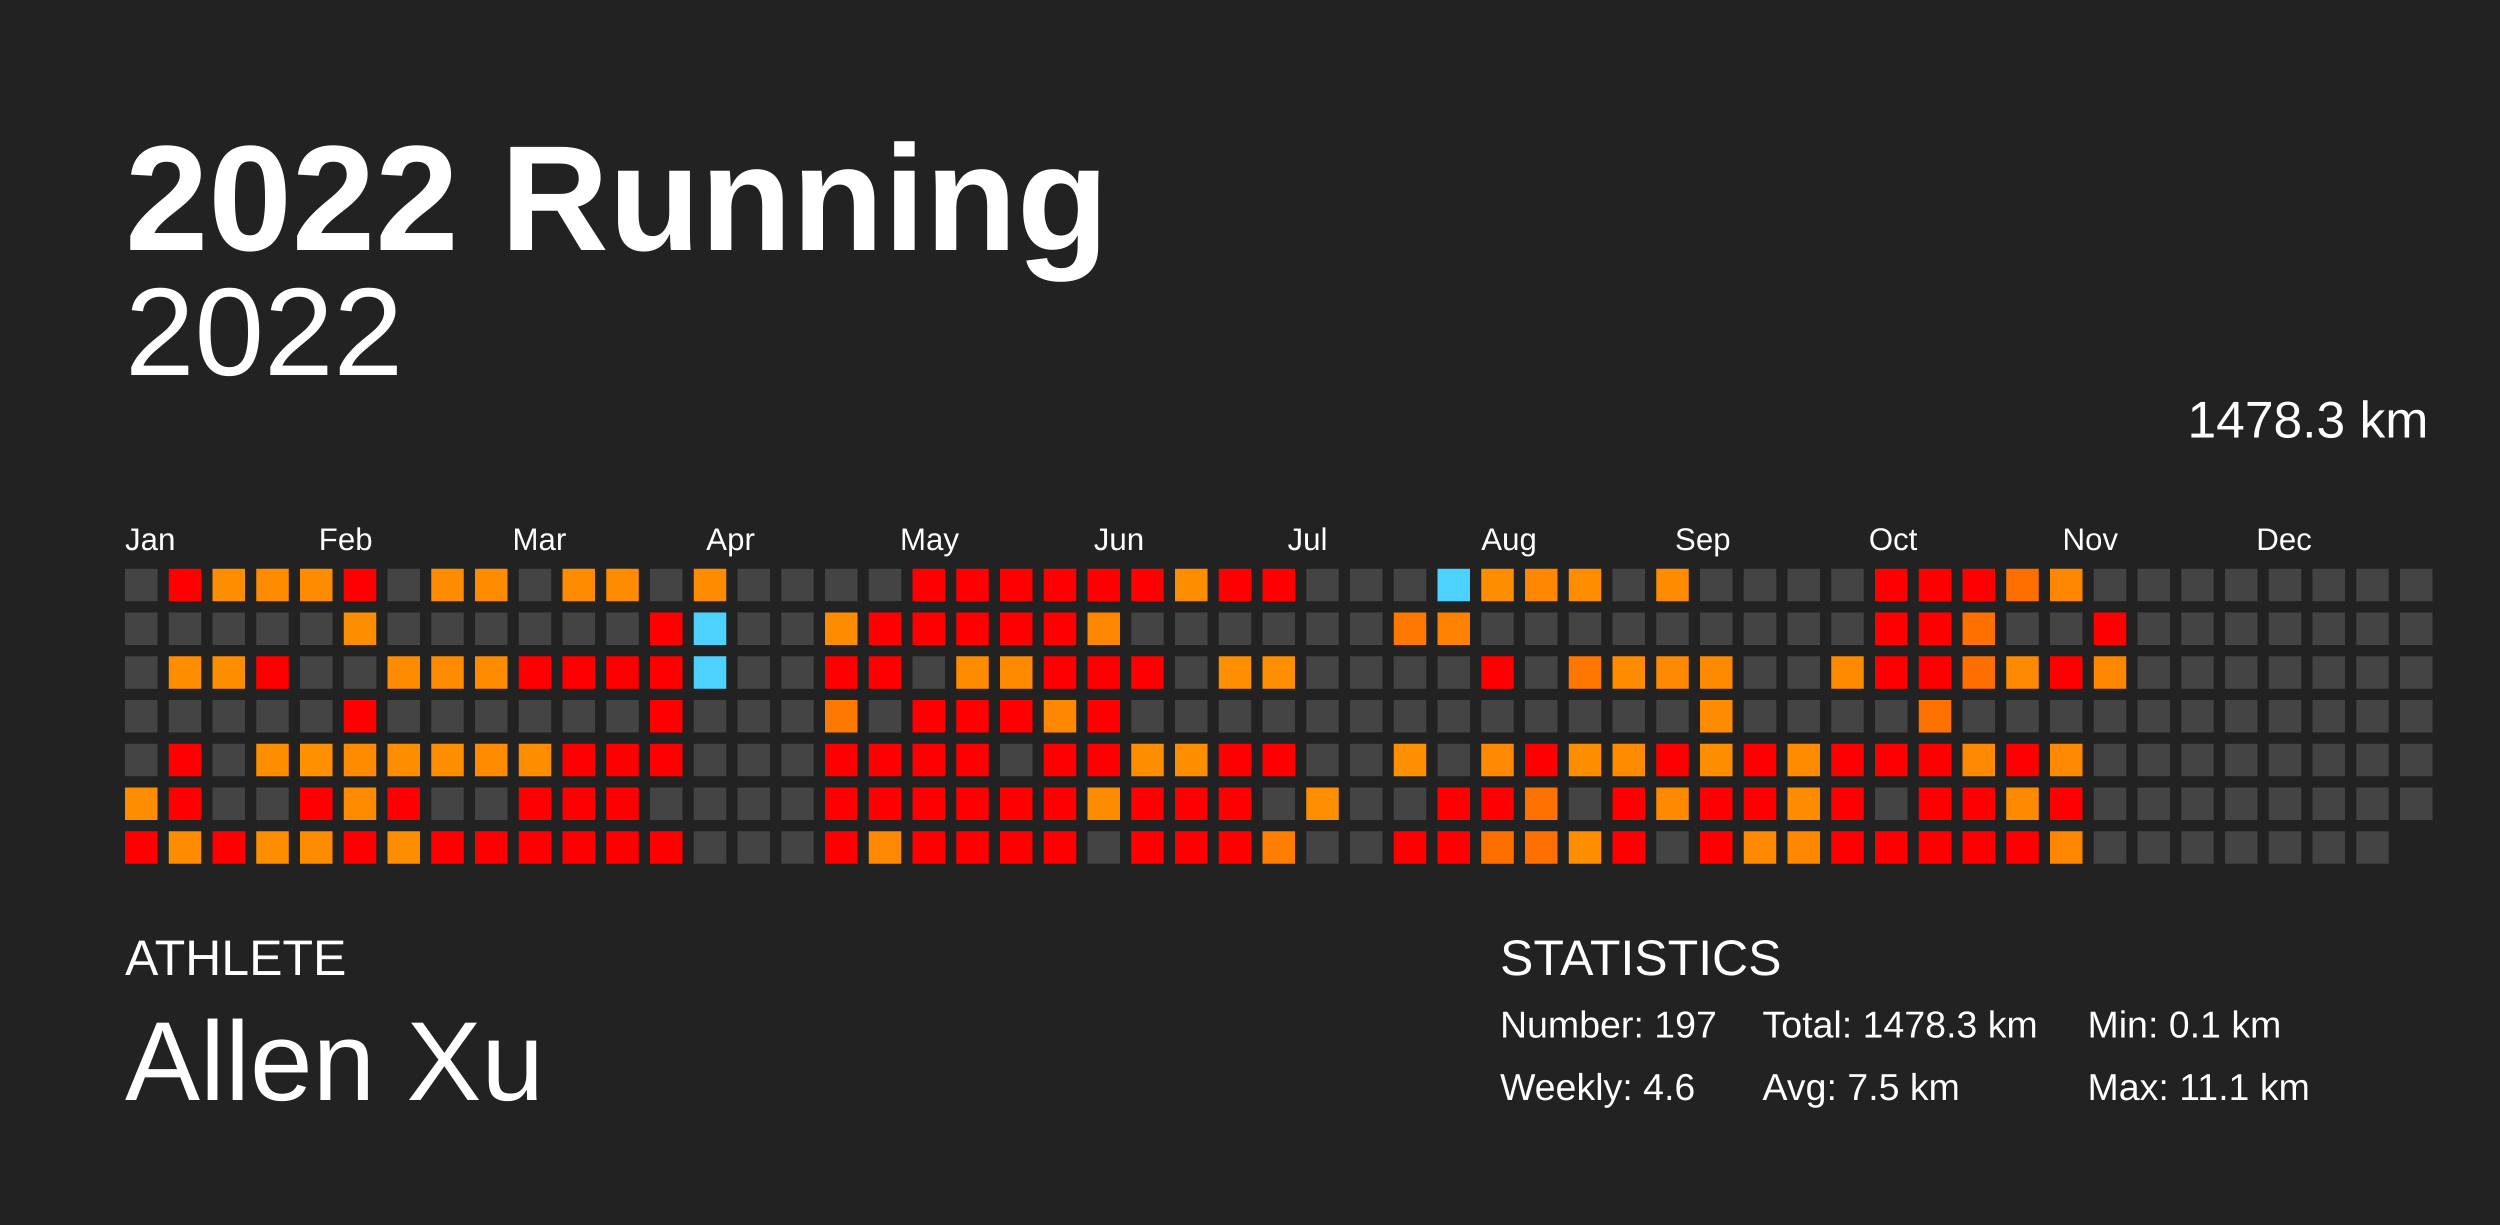
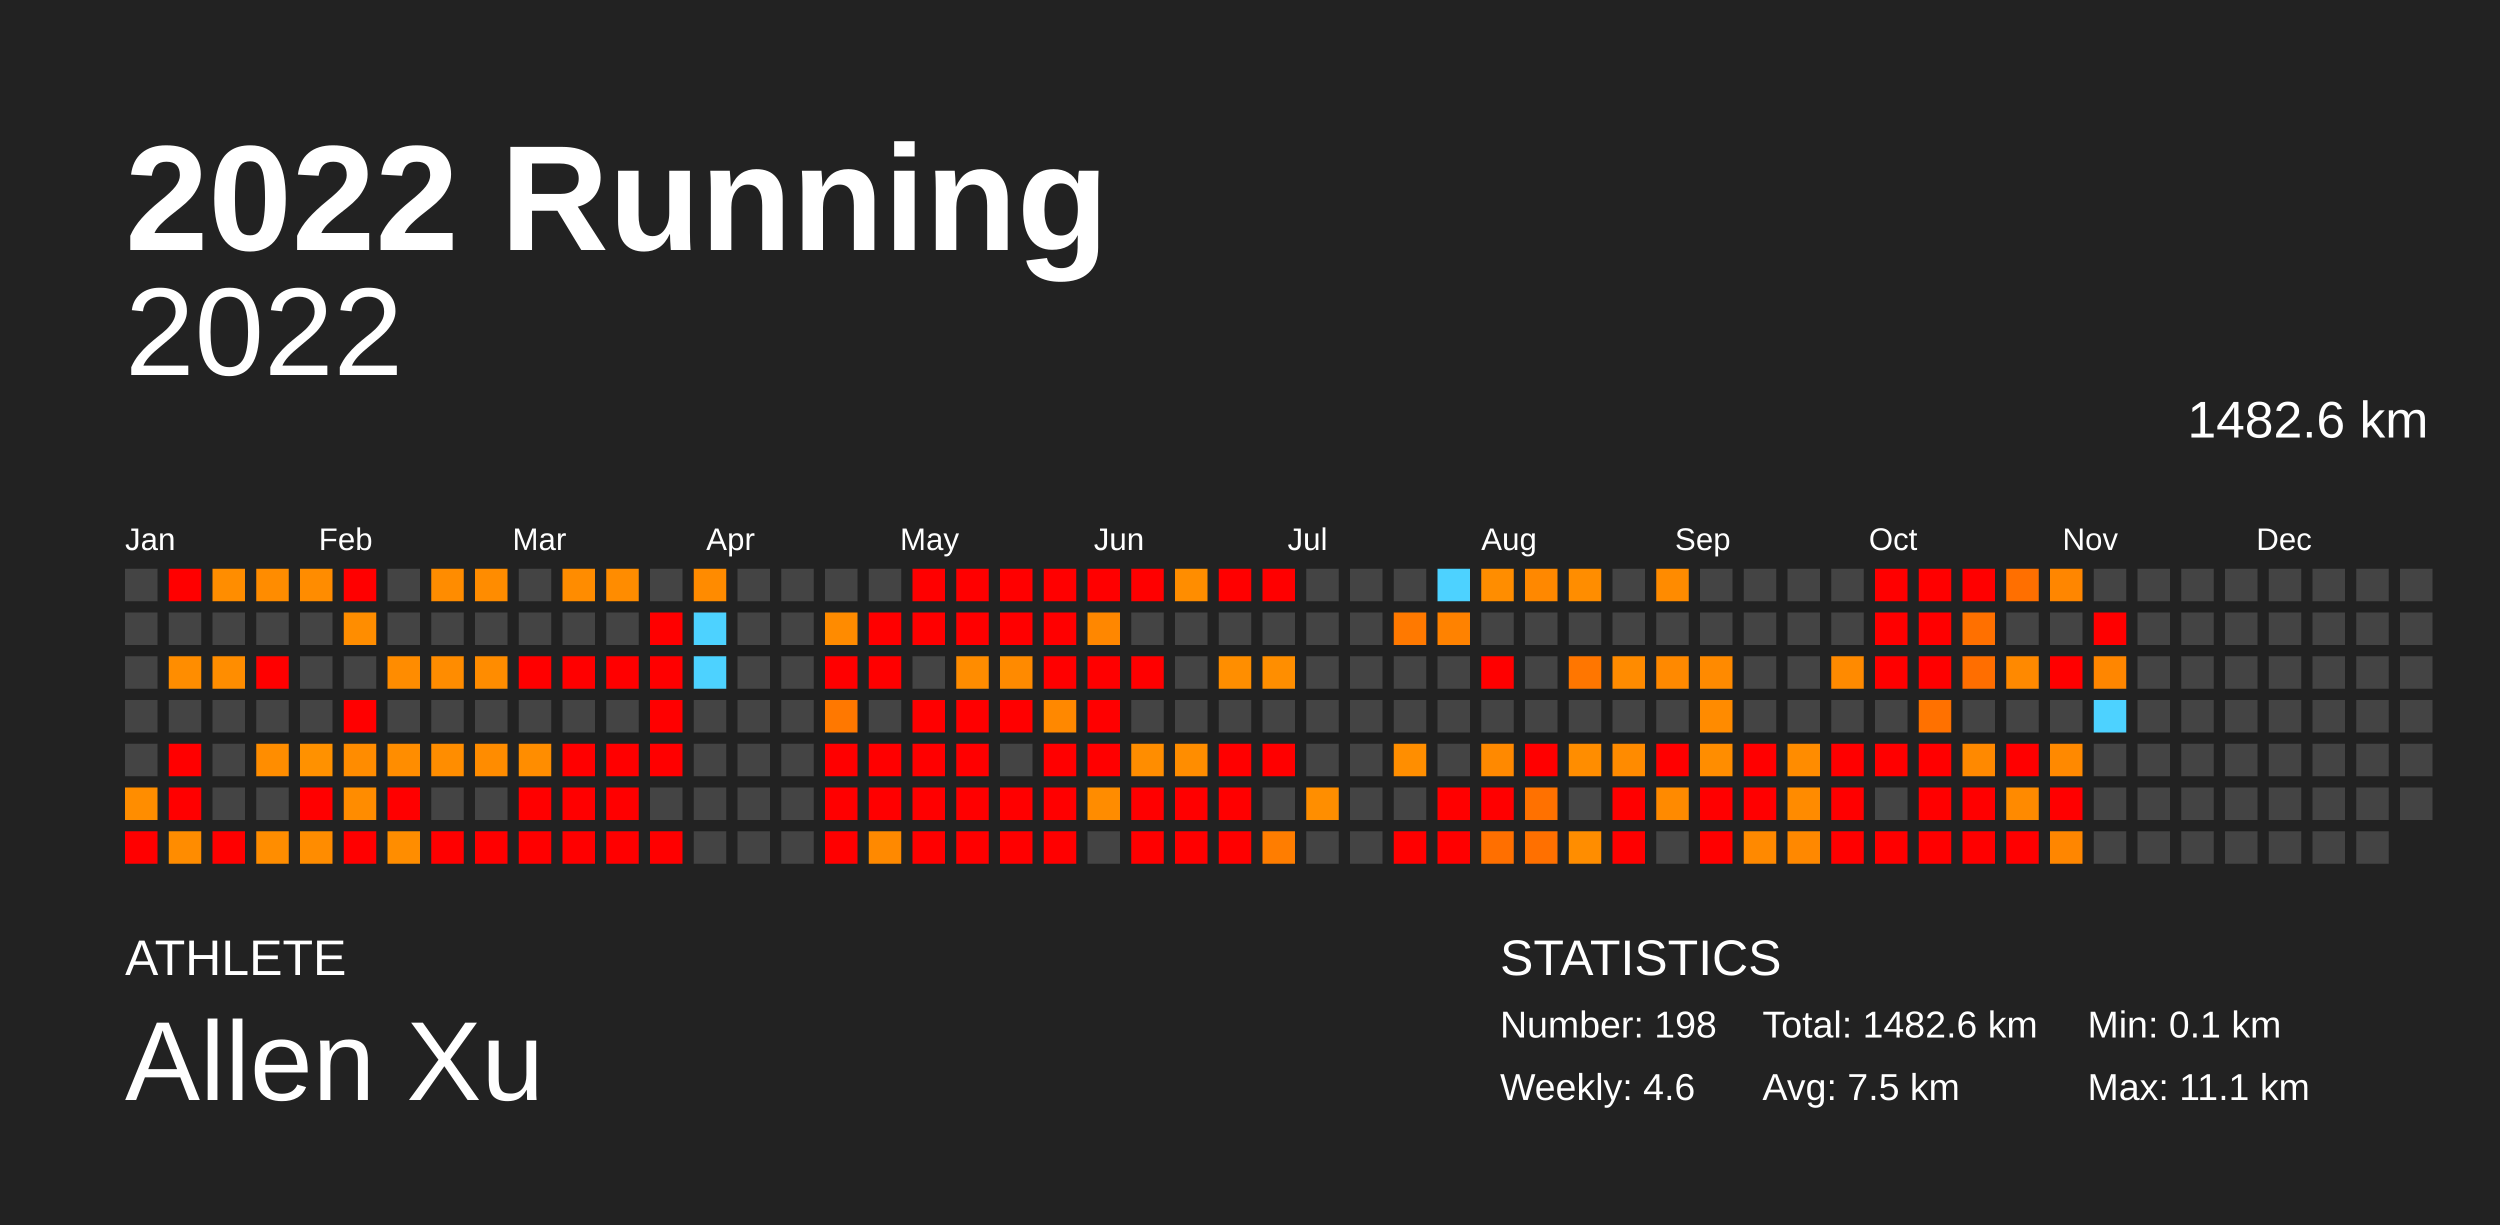
<svg xmlns="http://www.w3.org/2000/svg" baseProfile="full" height="98mm" version="1.1" viewBox="0,0,200,98" width="200mm">
  <defs />
  <rect fill="#222222" height="98" width="200" x="0" y="0" />
  <text fill="#FFFFFF" style="font-size:12px; font-family:Arial; font-weight:bold;" x="10" y="20">2022 Running</text>
  <text fill="#FFFFFF" style="font-size:4px; font-family:Arial" x="10" y="78">ATHLETE</text>
  <text fill="#FFFFFF" style="font-size:9px; font-family:Arial" x="10" y="88">Allen Xu</text>
  <text fill="#FFFFFF" style="font-size:4px; font-family:Arial" x="120" y="78">STATISTICS</text>
-   <text fill="#FFFFFF" style="font-size:3px; font-family:Arial" x="120" y="83">Number: 197</text>
+   <text fill="#FFFFFF" style="font-size:3px; font-family:Arial" x="120" y="83">Number: 198</text>
  <text fill="#FFFFFF" style="font-size:3px; font-family:Arial" x="120" y="88">Weekly: 4.6</text>
-   <text fill="#FFFFFF" style="font-size:3px; font-family:Arial" x="141" y="83">Total: 1478.3 km</text>
+   <text fill="#FFFFFF" style="font-size:3px; font-family:Arial" x="141" y="83">Total: 1482.6 km</text>
  <text fill="#FFFFFF" style="font-size:3px; font-family:Arial" x="141" y="88">Avg: 7.5 km</text>
  <text fill="#FFFFFF" style="font-size:3px; font-family:Arial" x="167" y="83">Min: 0.1 km</text>
  <text fill="#FFFFFF" style="font-size:3px; font-family:Arial" x="167" y="88">Max: 11.1 km</text>
  <text alignment-baseline="hanging" fill="#FFFFFF" style="font-size:10.0px; font-family:Arial;" x="10" y="30">2022</text>
-   <text alignment-baseline="hanging" fill="#FFFFFF" style="font-size:4.125px; font-family:Arial;" x="175" y="35">1478.3 km</text>
+   <text alignment-baseline="hanging" fill="#FFFFFF" style="font-size:4.125px; font-family:Arial;" x="175" y="35">1482.6 km</text>
  <text fill="#FFFFFF" style="font-size:2.5px; font-family:Arial" x="10.0" y="44">Jan</text>
  <text fill="#FFFFFF" style="font-size:2.5px; font-family:Arial" x="25.5" y="44">Feb</text>
  <text fill="#FFFFFF" style="font-size:2.5px; font-family:Arial" x="41.0" y="44">Mar</text>
  <text fill="#FFFFFF" style="font-size:2.5px; font-family:Arial" x="56.5" y="44">Apr</text>
  <text fill="#FFFFFF" style="font-size:2.5px; font-family:Arial" x="72.0" y="44">May</text>
  <text fill="#FFFFFF" style="font-size:2.5px; font-family:Arial" x="87.5" y="44">Jun</text>
  <text fill="#FFFFFF" style="font-size:2.5px; font-family:Arial" x="103.0" y="44">Jul</text>
  <text fill="#FFFFFF" style="font-size:2.5px; font-family:Arial" x="118.5" y="44">Aug</text>
  <text fill="#FFFFFF" style="font-size:2.5px; font-family:Arial" x="134.0" y="44">Sep</text>
  <text fill="#FFFFFF" style="font-size:2.5px; font-family:Arial" x="149.5" y="44">Oct</text>
  <text fill="#FFFFFF" style="font-size:2.5px; font-family:Arial" x="165.0" y="44">Nov</text>
  <text fill="#FFFFFF" style="font-size:2.5px; font-family:Arial" x="180.5" y="44">Dec</text>
  <rect fill="#444444" height="2.6" width="2.6" x="10.0" y="45.5" />
  <rect fill="#444444" height="2.6" width="2.6" x="10.0" y="49.0" />
  <rect fill="#444444" height="2.6" width="2.6" x="10.0" y="52.5" />
  <rect fill="#444444" height="2.6" width="2.6" x="10.0" y="56.0" />
  <rect fill="#444444" height="2.6" width="2.6" x="10.0" y="59.5" />
  <rect fill="#ff8d00" height="2.6" width="2.6" x="10.0" y="63.0" />
  <rect fill="red" height="2.6" width="2.6" x="10.0" y="66.5" />
  <rect fill="red" height="2.6" width="2.6" x="13.5" y="45.5" />
  <rect fill="#444444" height="2.6" width="2.6" x="13.5" y="49.0" />
  <rect fill="#ff8d00" height="2.6" width="2.6" x="13.5" y="52.5" />
  <rect fill="#444444" height="2.6" width="2.6" x="13.5" y="56.0" />
  <rect fill="red" height="2.6" width="2.6" x="13.5" y="59.5" />
  <rect fill="red" height="2.6" width="2.6" x="13.5" y="63.0" />
  <rect fill="#ff8c00" height="2.6" width="2.6" x="13.5" y="66.5" />
  <rect fill="#ff8d00" height="2.6" width="2.6" x="17.0" y="45.5" />
  <rect fill="#444444" height="2.6" width="2.6" x="17.0" y="49.0" />
  <rect fill="#ff8d00" height="2.6" width="2.6" x="17.0" y="52.5" />
  <rect fill="#444444" height="2.6" width="2.6" x="17.0" y="56.0" />
  <rect fill="#444444" height="2.6" width="2.6" x="17.0" y="59.5" />
  <rect fill="#444444" height="2.6" width="2.6" x="17.0" y="63.0" />
  <rect fill="red" height="2.6" width="2.6" x="17.0" y="66.5" />
  <rect fill="#ff8c00" height="2.6" width="2.6" x="20.5" y="45.5" />
  <rect fill="#444444" height="2.6" width="2.6" x="20.5" y="49.0" />
  <rect fill="red" height="2.6" width="2.6" x="20.5" y="52.5" />
  <rect fill="#444444" height="2.6" width="2.6" x="20.5" y="56.0" />
  <rect fill="#ff8d00" height="2.6" width="2.6" x="20.5" y="59.5" />
  <rect fill="#444444" height="2.6" width="2.6" x="20.5" y="63.0" />
  <rect fill="#ff8d00" height="2.6" width="2.6" x="20.5" y="66.5" />
  <rect fill="#ff8c00" height="2.6" width="2.6" x="24.0" y="45.5" />
  <rect fill="#444444" height="2.6" width="2.6" x="24.0" y="49.0" />
  <rect fill="#444444" height="2.6" width="2.6" x="24.0" y="52.5" />
  <rect fill="#444444" height="2.6" width="2.6" x="24.0" y="56.0" />
  <rect fill="#ff9100" height="2.6" width="2.6" x="24.0" y="59.5" />
  <rect fill="red" height="2.6" width="2.6" x="24.0" y="63.0" />
  <rect fill="#ff8c00" height="2.6" width="2.6" x="24.0" y="66.5" />
  <rect fill="red" height="2.6" width="2.6" x="27.5" y="45.5" />
  <rect fill="#ff8d00" height="2.6" width="2.6" x="27.5" y="49.0" />
  <rect fill="#444444" height="2.6" width="2.6" x="27.5" y="52.5" />
  <rect fill="red" height="2.6" width="2.6" x="27.5" y="56.0" />
  <rect fill="#ff8c00" height="2.6" width="2.6" x="27.5" y="59.5" />
  <rect fill="#ff8c00" height="2.6" width="2.6" x="27.5" y="63.0" />
  <rect fill="red" height="2.6" width="2.6" x="27.5" y="66.5" />
  <rect fill="#444444" height="2.6" width="2.6" x="31.0" y="45.5" />
  <rect fill="#444444" height="2.6" width="2.6" x="31.0" y="49.0" />
  <rect fill="#ff8c00" height="2.6" width="2.6" x="31.0" y="52.5" />
  <rect fill="#444444" height="2.6" width="2.6" x="31.0" y="56.0" />
  <rect fill="#ff8d00" height="2.6" width="2.6" x="31.0" y="59.5" />
  <rect fill="red" height="2.6" width="2.6" x="31.0" y="63.0" />
  <rect fill="#ff8d00" height="2.6" width="2.6" x="31.0" y="66.5" />
  <rect fill="#ff8c00" height="2.6" width="2.6" x="34.5" y="45.5" />
  <rect fill="#444444" height="2.6" width="2.6" x="34.5" y="49.0" />
  <rect fill="#ff8c00" height="2.6" width="2.6" x="34.5" y="52.5" />
  <rect fill="#444444" height="2.6" width="2.6" x="34.5" y="56.0" />
  <rect fill="#ff8d00" height="2.6" width="2.6" x="34.5" y="59.5" />
  <rect fill="#444444" height="2.6" width="2.6" x="34.5" y="63.0" />
  <rect fill="red" height="2.6" width="2.6" x="34.5" y="66.5" />
  <rect fill="#ff8c00" height="2.6" width="2.6" x="38.0" y="45.5" />
  <rect fill="#444444" height="2.6" width="2.6" x="38.0" y="49.0" />
  <rect fill="#ff8c00" height="2.6" width="2.6" x="38.0" y="52.5" />
  <rect fill="#444444" height="2.6" width="2.6" x="38.0" y="56.0" />
  <rect fill="#ff8c00" height="2.6" width="2.6" x="38.0" y="59.5" />
  <rect fill="#444444" height="2.6" width="2.6" x="38.0" y="63.0" />
  <rect fill="red" height="2.6" width="2.6" x="38.0" y="66.5" />
  <rect fill="#444444" height="2.6" width="2.6" x="41.5" y="45.5" />
  <rect fill="#444444" height="2.6" width="2.6" x="41.5" y="49.0" />
  <rect fill="red" height="2.6" width="2.6" x="41.5" y="52.5" />
  <rect fill="#444444" height="2.6" width="2.6" x="41.5" y="56.0" />
  <rect fill="#ff8d00" height="2.6" width="2.6" x="41.5" y="59.5" />
  <rect fill="red" height="2.6" width="2.6" x="41.5" y="63.0" />
  <rect fill="red" height="2.6" width="2.6" x="41.5" y="66.5" />
  <rect fill="#ff8c00" height="2.6" width="2.6" x="45.0" y="45.5" />
  <rect fill="#444444" height="2.6" width="2.6" x="45.0" y="49.0" />
  <rect fill="red" height="2.6" width="2.6" x="45.0" y="52.5" />
  <rect fill="#444444" height="2.6" width="2.6" x="45.0" y="56.0" />
  <rect fill="red" height="2.6" width="2.6" x="45.0" y="59.5" />
  <rect fill="red" height="2.6" width="2.6" x="45.0" y="63.0" />
  <rect fill="red" height="2.6" width="2.6" x="45.0" y="66.5" />
  <rect fill="#ff8c00" height="2.6" width="2.6" x="48.5" y="45.5" />
  <rect fill="#444444" height="2.6" width="2.6" x="48.5" y="49.0" />
  <rect fill="red" height="2.6" width="2.6" x="48.5" y="52.5" />
  <rect fill="#444444" height="2.6" width="2.6" x="48.5" y="56.0" />
  <rect fill="red" height="2.6" width="2.6" x="48.5" y="59.5" />
  <rect fill="red" height="2.6" width="2.6" x="48.5" y="63.0" />
  <rect fill="red" height="2.6" width="2.6" x="48.5" y="66.5" />
  <rect fill="#444444" height="2.6" width="2.6" x="52.0" y="45.5" />
  <rect fill="red" height="2.6" width="2.6" x="52.0" y="49.0" />
  <rect fill="red" height="2.6" width="2.6" x="52.0" y="52.5" />
  <rect fill="red" height="2.6" width="2.6" x="52.0" y="56.0" />
  <rect fill="red" height="2.6" width="2.6" x="52.0" y="59.5" />
  <rect fill="#444444" height="2.6" width="2.6" x="52.0" y="63.0" />
  <rect fill="red" height="2.6" width="2.6" x="52.0" y="66.5" />
  <rect fill="#ff8b00" height="2.6" width="2.6" x="55.5" y="45.5" />
  <rect fill="#4dd2ff" height="2.6" width="2.6" x="55.5" y="49.0" />
  <rect fill="#4dd2ff" height="2.6" width="2.6" x="55.5" y="52.5" />
  <rect fill="#444444" height="2.6" width="2.6" x="55.5" y="56.0" />
  <rect fill="#444444" height="2.6" width="2.6" x="55.5" y="59.5" />
  <rect fill="#444444" height="2.6" width="2.6" x="55.5" y="63.0" />
  <rect fill="#444444" height="2.6" width="2.6" x="55.5" y="66.5" />
  <rect fill="#444444" height="2.6" width="2.6" x="59.0" y="45.5" />
  <rect fill="#444444" height="2.6" width="2.6" x="59.0" y="49.0" />
  <rect fill="#444444" height="2.6" width="2.6" x="59.0" y="52.5" />
  <rect fill="#444444" height="2.6" width="2.6" x="59.0" y="56.0" />
  <rect fill="#444444" height="2.6" width="2.6" x="59.0" y="59.5" />
  <rect fill="#444444" height="2.6" width="2.6" x="59.0" y="63.0" />
  <rect fill="#444444" height="2.6" width="2.6" x="59.0" y="66.5" />
  <rect fill="#444444" height="2.6" width="2.6" x="62.5" y="45.5" />
  <rect fill="#444444" height="2.6" width="2.6" x="62.5" y="49.0" />
  <rect fill="#444444" height="2.6" width="2.6" x="62.5" y="52.5" />
  <rect fill="#444444" height="2.6" width="2.6" x="62.5" y="56.0" />
  <rect fill="#444444" height="2.6" width="2.6" x="62.5" y="59.5" />
  <rect fill="#444444" height="2.6" width="2.6" x="62.5" y="63.0" />
  <rect fill="#444444" height="2.6" width="2.6" x="62.5" y="66.5" />
  <rect fill="#444444" height="2.6" width="2.6" x="66.0" y="45.5" />
  <rect fill="#ff8b00" height="2.6" width="2.6" x="66.0" y="49.0" />
  <rect fill="red" height="2.6" width="2.6" x="66.0" y="52.5" />
  <rect fill="#ff7800" height="2.6" width="2.6" x="66.0" y="56.0" />
  <rect fill="red" height="2.6" width="2.6" x="66.0" y="59.5" />
  <rect fill="red" height="2.6" width="2.6" x="66.0" y="63.0" />
  <rect fill="red" height="2.6" width="2.6" x="66.0" y="66.5" />
  <rect fill="#444444" height="2.6" width="2.6" x="69.5" y="45.5" />
  <rect fill="red" height="2.6" width="2.6" x="69.5" y="49.0" />
  <rect fill="red" height="2.6" width="2.6" x="69.5" y="52.5" />
  <rect fill="#444444" height="2.6" width="2.6" x="69.5" y="56.0" />
  <rect fill="red" height="2.6" width="2.6" x="69.5" y="59.5" />
  <rect fill="red" height="2.6" width="2.6" x="69.5" y="63.0" />
  <rect fill="#ff8900" height="2.6" width="2.6" x="69.5" y="66.5" />
  <rect fill="red" height="2.6" width="2.6" x="73.0" y="45.5" />
  <rect fill="red" height="2.6" width="2.6" x="73.0" y="49.0" />
  <rect fill="#444444" height="2.6" width="2.6" x="73.0" y="52.5" />
  <rect fill="red" height="2.6" width="2.6" x="73.0" y="56.0" />
  <rect fill="red" height="2.6" width="2.6" x="73.0" y="59.5" />
  <rect fill="red" height="2.6" width="2.6" x="73.0" y="63.0" />
  <rect fill="red" height="2.6" width="2.6" x="73.0" y="66.5" />
  <rect fill="red" height="2.6" width="2.6" x="76.5" y="45.5" />
  <rect fill="red" height="2.6" width="2.6" x="76.5" y="49.0" />
  <rect fill="#ff8c00" height="2.6" width="2.6" x="76.5" y="52.5" />
  <rect fill="red" height="2.6" width="2.6" x="76.5" y="56.0" />
  <rect fill="red" height="2.6" width="2.6" x="76.5" y="59.5" />
  <rect fill="red" height="2.6" width="2.6" x="76.5" y="63.0" />
  <rect fill="red" height="2.6" width="2.6" x="76.5" y="66.5" />
  <rect fill="red" height="2.6" width="2.6" x="80.0" y="45.5" />
  <rect fill="red" height="2.6" width="2.6" x="80.0" y="49.0" />
  <rect fill="#ff8a00" height="2.6" width="2.6" x="80.0" y="52.5" />
  <rect fill="red" height="2.6" width="2.6" x="80.0" y="56.0" />
  <rect fill="#444444" height="2.6" width="2.6" x="80.0" y="59.5" />
  <rect fill="red" height="2.6" width="2.6" x="80.0" y="63.0" />
  <rect fill="red" height="2.6" width="2.6" x="80.0" y="66.5" />
  <rect fill="red" height="2.6" width="2.6" x="83.5" y="45.5" />
  <rect fill="red" height="2.6" width="2.6" x="83.5" y="49.0" />
  <rect fill="red" height="2.6" width="2.6" x="83.5" y="52.5" />
  <rect fill="#ff8800" height="2.6" width="2.6" x="83.5" y="56.0" />
  <rect fill="red" height="2.6" width="2.6" x="83.5" y="59.5" />
  <rect fill="red" height="2.6" width="2.6" x="83.5" y="63.0" />
  <rect fill="red" height="2.6" width="2.6" x="83.5" y="66.5" />
  <rect fill="red" height="2.6" width="2.6" x="87.0" y="45.5" />
  <rect fill="#ff8700" height="2.6" width="2.6" x="87.0" y="49.0" />
  <rect fill="red" height="2.6" width="2.6" x="87.0" y="52.5" />
  <rect fill="red" height="2.6" width="2.6" x="87.0" y="56.0" />
  <rect fill="red" height="2.6" width="2.6" x="87.0" y="59.5" />
  <rect fill="#ff8c00" height="2.6" width="2.6" x="87.0" y="63.0" />
  <rect fill="#444444" height="2.6" width="2.6" x="87.0" y="66.5" />
  <rect fill="red" height="2.6" width="2.6" x="90.5" y="45.5" />
  <rect fill="#444444" height="2.6" width="2.6" x="90.5" y="49.0" />
  <rect fill="red" height="2.6" width="2.6" x="90.5" y="52.5" />
  <rect fill="#444444" height="2.6" width="2.6" x="90.5" y="56.0" />
  <rect fill="#ff8d00" height="2.6" width="2.6" x="90.5" y="59.5" />
  <rect fill="red" height="2.6" width="2.6" x="90.5" y="63.0" />
  <rect fill="red" height="2.6" width="2.6" x="90.5" y="66.5" />
  <rect fill="#ff8d00" height="2.6" width="2.6" x="94.0" y="45.5" />
  <rect fill="#444444" height="2.6" width="2.6" x="94.0" y="49.0" />
  <rect fill="#444444" height="2.6" width="2.6" x="94.0" y="52.5" />
  <rect fill="#444444" height="2.6" width="2.6" x="94.0" y="56.0" />
  <rect fill="#ff8d00" height="2.6" width="2.6" x="94.0" y="59.5" />
  <rect fill="red" height="2.6" width="2.6" x="94.0" y="63.0" />
  <rect fill="red" height="2.6" width="2.6" x="94.0" y="66.5" />
  <rect fill="red" height="2.6" width="2.6" x="97.5" y="45.5" />
  <rect fill="#444444" height="2.6" width="2.6" x="97.5" y="49.0" />
  <rect fill="#ff8e00" height="2.6" width="2.6" x="97.5" y="52.5" />
  <rect fill="#444444" height="2.6" width="2.6" x="97.5" y="56.0" />
  <rect fill="red" height="2.6" width="2.6" x="97.5" y="59.5" />
  <rect fill="red" height="2.6" width="2.6" x="97.5" y="63.0" />
  <rect fill="red" height="2.6" width="2.6" x="97.5" y="66.5" />
  <rect fill="red" height="2.6" width="2.6" x="101.0" y="45.5" />
  <rect fill="#444444" height="2.6" width="2.6" x="101.0" y="49.0" />
  <rect fill="#ff8e00" height="2.6" width="2.6" x="101.0" y="52.5" />
  <rect fill="#444444" height="2.6" width="2.6" x="101.0" y="56.0" />
  <rect fill="red" height="2.6" width="2.6" x="101.0" y="59.5" />
  <rect fill="#444444" height="2.6" width="2.6" x="101.0" y="63.0" />
  <rect fill="#ff7d00" height="2.6" width="2.6" x="101.0" y="66.5" />
  <rect fill="#444444" height="2.6" width="2.6" x="104.5" y="45.5" />
  <rect fill="#444444" height="2.6" width="2.6" x="104.5" y="49.0" />
  <rect fill="#444444" height="2.6" width="2.6" x="104.5" y="52.5" />
  <rect fill="#444444" height="2.6" width="2.6" x="104.5" y="56.0" />
  <rect fill="#444444" height="2.6" width="2.6" x="104.5" y="59.5" />
  <rect fill="#ff8e00" height="2.6" width="2.6" x="104.5" y="63.0" />
  <rect fill="#444444" height="2.6" width="2.6" x="104.5" y="66.5" />
  <rect fill="#444444" height="2.6" width="2.6" x="108.0" y="45.5" />
  <rect fill="#444444" height="2.6" width="2.6" x="108.0" y="49.0" />
  <rect fill="#444444" height="2.6" width="2.6" x="108.0" y="52.5" />
  <rect fill="#444444" height="2.6" width="2.6" x="108.0" y="56.0" />
  <rect fill="#444444" height="2.6" width="2.6" x="108.0" y="59.5" />
  <rect fill="#444444" height="2.6" width="2.6" x="108.0" y="63.0" />
  <rect fill="#444444" height="2.6" width="2.6" x="108.0" y="66.5" />
  <rect fill="#444444" height="2.6" width="2.6" x="111.5" y="45.5" />
  <rect fill="#ff7900" height="2.6" width="2.6" x="111.5" y="49.0" />
  <rect fill="#444444" height="2.6" width="2.6" x="111.5" y="52.5" />
  <rect fill="#444444" height="2.6" width="2.6" x="111.5" y="56.0" />
  <rect fill="#ff8e00" height="2.6" width="2.6" x="111.5" y="59.5" />
  <rect fill="#444444" height="2.6" width="2.6" x="111.5" y="63.0" />
  <rect fill="red" height="2.6" width="2.6" x="111.5" y="66.5" />
  <rect fill="#4dd2ff" height="2.6" width="2.6" x="115.0" y="45.5" />
  <rect fill="#ff8200" height="2.6" width="2.6" x="115.0" y="49.0" />
  <rect fill="#444444" height="2.6" width="2.6" x="115.0" y="52.5" />
  <rect fill="#444444" height="2.6" width="2.6" x="115.0" y="56.0" />
  <rect fill="#444444" height="2.6" width="2.6" x="115.0" y="59.5" />
  <rect fill="red" height="2.6" width="2.6" x="115.0" y="63.0" />
  <rect fill="red" height="2.6" width="2.6" x="115.0" y="66.5" />
  <rect fill="#ff8d00" height="2.6" width="2.6" x="118.5" y="45.5" />
  <rect fill="#444444" height="2.6" width="2.6" x="118.5" y="49.0" />
  <rect fill="red" height="2.6" width="2.6" x="118.5" y="52.5" />
  <rect fill="#444444" height="2.6" width="2.6" x="118.5" y="56.0" />
  <rect fill="#ff8900" height="2.6" width="2.6" x="118.5" y="59.5" />
  <rect fill="red" height="2.6" width="2.6" x="118.5" y="63.0" />
  <rect fill="#ff6f00" height="2.6" width="2.6" x="118.5" y="66.5" />
  <rect fill="#ff8800" height="2.6" width="2.6" x="122.0" y="45.5" />
  <rect fill="#444444" height="2.6" width="2.6" x="122.0" y="49.0" />
  <rect fill="#444444" height="2.6" width="2.6" x="122.0" y="52.5" />
  <rect fill="#444444" height="2.6" width="2.6" x="122.0" y="56.0" />
  <rect fill="red" height="2.6" width="2.6" x="122.0" y="59.5" />
  <rect fill="#ff7100" height="2.6" width="2.6" x="122.0" y="63.0" />
  <rect fill="#ff7000" height="2.6" width="2.6" x="122.0" y="66.5" />
  <rect fill="#ff8d00" height="2.6" width="2.6" x="125.5" y="45.5" />
  <rect fill="#444444" height="2.6" width="2.6" x="125.5" y="49.0" />
  <rect fill="#ff7600" height="2.6" width="2.6" x="125.5" y="52.5" />
  <rect fill="#444444" height="2.6" width="2.6" x="125.5" y="56.0" />
  <rect fill="#ff8d00" height="2.6" width="2.6" x="125.5" y="59.5" />
  <rect fill="#444444" height="2.6" width="2.6" x="125.5" y="63.0" />
  <rect fill="#ff8d00" height="2.6" width="2.6" x="125.5" y="66.5" />
  <rect fill="#444444" height="2.6" width="2.6" x="129.0" y="45.5" />
  <rect fill="#444444" height="2.6" width="2.6" x="129.0" y="49.0" />
  <rect fill="#ff8b00" height="2.6" width="2.6" x="129.0" y="52.5" />
  <rect fill="#444444" height="2.6" width="2.6" x="129.0" y="56.0" />
  <rect fill="#ff8b00" height="2.6" width="2.6" x="129.0" y="59.5" />
  <rect fill="red" height="2.6" width="2.6" x="129.0" y="63.0" />
  <rect fill="red" height="2.6" width="2.6" x="129.0" y="66.5" />
  <rect fill="#ff8b00" height="2.6" width="2.6" x="132.5" y="45.5" />
  <rect fill="#444444" height="2.6" width="2.6" x="132.5" y="49.0" />
  <rect fill="#ff8900" height="2.6" width="2.6" x="132.5" y="52.5" />
  <rect fill="#444444" height="2.6" width="2.6" x="132.5" y="56.0" />
  <rect fill="red" height="2.6" width="2.6" x="132.5" y="59.5" />
  <rect fill="#ff8a00" height="2.6" width="2.6" x="132.5" y="63.0" />
  <rect fill="#444444" height="2.6" width="2.6" x="132.5" y="66.5" />
  <rect fill="#444444" height="2.6" width="2.6" x="136.0" y="45.5" />
  <rect fill="#444444" height="2.6" width="2.6" x="136.0" y="49.0" />
  <rect fill="#ff8a00" height="2.6" width="2.6" x="136.0" y="52.5" />
  <rect fill="#ff8b00" height="2.6" width="2.6" x="136.0" y="56.0" />
  <rect fill="#ff8d00" height="2.6" width="2.6" x="136.0" y="59.5" />
  <rect fill="red" height="2.6" width="2.6" x="136.0" y="63.0" />
  <rect fill="red" height="2.6" width="2.6" x="136.0" y="66.5" />
  <rect fill="#444444" height="2.6" width="2.6" x="139.5" y="45.5" />
  <rect fill="#444444" height="2.6" width="2.6" x="139.5" y="49.0" />
  <rect fill="#444444" height="2.6" width="2.6" x="139.5" y="52.5" />
  <rect fill="#444444" height="2.6" width="2.6" x="139.5" y="56.0" />
  <rect fill="red" height="2.6" width="2.6" x="139.5" y="59.5" />
  <rect fill="red" height="2.6" width="2.6" x="139.5" y="63.0" />
  <rect fill="#ff8900" height="2.6" width="2.6" x="139.5" y="66.5" />
  <rect fill="#444444" height="2.6" width="2.6" x="143.0" y="45.5" />
  <rect fill="#444444" height="2.6" width="2.6" x="143.0" y="49.0" />
  <rect fill="#444444" height="2.6" width="2.6" x="143.0" y="52.5" />
  <rect fill="#444444" height="2.6" width="2.6" x="143.0" y="56.0" />
  <rect fill="#ff8c00" height="2.6" width="2.6" x="143.0" y="59.5" />
  <rect fill="#ff8b00" height="2.6" width="2.6" x="143.0" y="63.0" />
  <rect fill="#ff8800" height="2.6" width="2.6" x="143.0" y="66.5" />
  <rect fill="#444444" height="2.6" width="2.6" x="146.5" y="45.5" />
  <rect fill="#444444" height="2.6" width="2.6" x="146.5" y="49.0" />
  <rect fill="#ff8a00" height="2.6" width="2.6" x="146.5" y="52.5" />
  <rect fill="#444444" height="2.6" width="2.6" x="146.5" y="56.0" />
  <rect fill="red" height="2.6" width="2.6" x="146.5" y="59.5" />
  <rect fill="red" height="2.6" width="2.6" x="146.5" y="63.0" />
  <rect fill="red" height="2.6" width="2.6" x="146.5" y="66.5" />
  <rect fill="red" height="2.6" width="2.6" x="150.0" y="45.5" />
  <rect fill="red" height="2.6" width="2.6" x="150.0" y="49.0" />
  <rect fill="red" height="2.6" width="2.6" x="150.0" y="52.5" />
  <rect fill="#444444" height="2.6" width="2.6" x="150.0" y="56.0" />
  <rect fill="red" height="2.6" width="2.6" x="150.0" y="59.5" />
  <rect fill="#444444" height="2.6" width="2.6" x="150.0" y="63.0" />
  <rect fill="red" height="2.6" width="2.6" x="150.0" y="66.5" />
  <rect fill="red" height="2.6" width="2.6" x="153.5" y="45.5" />
  <rect fill="red" height="2.6" width="2.6" x="153.5" y="49.0" />
  <rect fill="red" height="2.6" width="2.6" x="153.5" y="52.5" />
  <rect fill="#ff7100" height="2.6" width="2.6" x="153.5" y="56.0" />
  <rect fill="red" height="2.6" width="2.6" x="153.5" y="59.5" />
  <rect fill="red" height="2.6" width="2.6" x="153.5" y="63.0" />
  <rect fill="red" height="2.6" width="2.6" x="153.5" y="66.5" />
  <rect fill="red" height="2.6" width="2.6" x="157.0" y="45.5" />
  <rect fill="#ff7000" height="2.6" width="2.6" x="157.0" y="49.0" />
  <rect fill="#ff6e00" height="2.6" width="2.6" x="157.0" y="52.5" />
  <rect fill="#444444" height="2.6" width="2.6" x="157.0" y="56.0" />
  <rect fill="#ff8900" height="2.6" width="2.6" x="157.0" y="59.5" />
  <rect fill="red" height="2.6" width="2.6" x="157.0" y="63.0" />
  <rect fill="red" height="2.6" width="2.6" x="157.0" y="66.5" />
  <rect fill="#ff6f00" height="2.6" width="2.6" x="160.5" y="45.5" />
  <rect fill="#444444" height="2.6" width="2.6" x="160.5" y="49.0" />
  <rect fill="#ff8900" height="2.6" width="2.6" x="160.5" y="52.5" />
  <rect fill="#444444" height="2.6" width="2.6" x="160.5" y="56.0" />
  <rect fill="red" height="2.6" width="2.6" x="160.5" y="59.5" />
  <rect fill="#ff8a00" height="2.6" width="2.6" x="160.5" y="63.0" />
  <rect fill="red" height="2.6" width="2.6" x="160.5" y="66.5" />
  <rect fill="#ff8600" height="2.6" width="2.6" x="164.0" y="45.5" />
  <rect fill="#444444" height="2.6" width="2.6" x="164.0" y="49.0" />
  <rect fill="red" height="2.6" width="2.6" x="164.0" y="52.5" />
  <rect fill="#444444" height="2.6" width="2.6" x="164.0" y="56.0" />
  <rect fill="#ff8900" height="2.6" width="2.6" x="164.0" y="59.5" />
  <rect fill="red" height="2.6" width="2.6" x="164.0" y="63.0" />
  <rect fill="#ff8600" height="2.6" width="2.6" x="164.0" y="66.5" />
  <rect fill="#444444" height="2.6" width="2.6" x="167.5" y="45.5" />
  <rect fill="red" height="2.6" width="2.6" x="167.5" y="49.0" />
  <rect fill="#ff8600" height="2.6" width="2.6" x="167.5" y="52.5" />
-   <rect fill="#444444" height="2.6" width="2.6" x="167.5" y="56.0" />
+   <rect fill="#4dd2ff" height="2.6" width="2.6" x="167.5" y="56.0" />
  <rect fill="#444444" height="2.6" width="2.6" x="167.5" y="59.5" />
  <rect fill="#444444" height="2.6" width="2.6" x="167.5" y="63.0" />
  <rect fill="#444444" height="2.6" width="2.6" x="167.5" y="66.5" />
  <rect fill="#444444" height="2.6" width="2.6" x="171.0" y="45.5" />
  <rect fill="#444444" height="2.6" width="2.6" x="171.0" y="49.0" />
  <rect fill="#444444" height="2.6" width="2.6" x="171.0" y="52.5" />
  <rect fill="#444444" height="2.6" width="2.6" x="171.0" y="56.0" />
  <rect fill="#444444" height="2.6" width="2.6" x="171.0" y="59.5" />
  <rect fill="#444444" height="2.6" width="2.6" x="171.0" y="63.0" />
  <rect fill="#444444" height="2.6" width="2.6" x="171.0" y="66.5" />
  <rect fill="#444444" height="2.6" width="2.6" x="174.5" y="45.5" />
  <rect fill="#444444" height="2.6" width="2.6" x="174.5" y="49.0" />
  <rect fill="#444444" height="2.6" width="2.6" x="174.5" y="52.5" />
  <rect fill="#444444" height="2.6" width="2.6" x="174.5" y="56.0" />
  <rect fill="#444444" height="2.6" width="2.6" x="174.5" y="59.5" />
  <rect fill="#444444" height="2.6" width="2.6" x="174.5" y="63.0" />
  <rect fill="#444444" height="2.6" width="2.6" x="174.5" y="66.5" />
  <rect fill="#444444" height="2.6" width="2.6" x="178.0" y="45.5" />
  <rect fill="#444444" height="2.6" width="2.6" x="178.0" y="49.0" />
  <rect fill="#444444" height="2.6" width="2.6" x="178.0" y="52.5" />
  <rect fill="#444444" height="2.6" width="2.6" x="178.0" y="56.0" />
  <rect fill="#444444" height="2.6" width="2.6" x="178.0" y="59.5" />
  <rect fill="#444444" height="2.6" width="2.6" x="178.0" y="63.0" />
  <rect fill="#444444" height="2.6" width="2.6" x="178.0" y="66.5" />
  <rect fill="#444444" height="2.6" width="2.6" x="181.5" y="45.5" />
  <rect fill="#444444" height="2.6" width="2.6" x="181.5" y="49.0" />
  <rect fill="#444444" height="2.6" width="2.6" x="181.5" y="52.5" />
  <rect fill="#444444" height="2.6" width="2.6" x="181.5" y="56.0" />
  <rect fill="#444444" height="2.6" width="2.6" x="181.5" y="59.5" />
  <rect fill="#444444" height="2.6" width="2.6" x="181.5" y="63.0" />
  <rect fill="#444444" height="2.6" width="2.6" x="181.5" y="66.5" />
  <rect fill="#444444" height="2.6" width="2.6" x="185.0" y="45.5" />
  <rect fill="#444444" height="2.6" width="2.6" x="185.0" y="49.0" />
  <rect fill="#444444" height="2.6" width="2.6" x="185.0" y="52.5" />
  <rect fill="#444444" height="2.6" width="2.6" x="185.0" y="56.0" />
  <rect fill="#444444" height="2.6" width="2.6" x="185.0" y="59.5" />
  <rect fill="#444444" height="2.6" width="2.6" x="185.0" y="63.0" />
  <rect fill="#444444" height="2.6" width="2.6" x="185.0" y="66.5" />
  <rect fill="#444444" height="2.6" width="2.6" x="188.5" y="45.5" />
  <rect fill="#444444" height="2.6" width="2.6" x="188.5" y="49.0" />
  <rect fill="#444444" height="2.6" width="2.6" x="188.5" y="52.5" />
  <rect fill="#444444" height="2.6" width="2.6" x="188.5" y="56.0" />
  <rect fill="#444444" height="2.6" width="2.6" x="188.5" y="59.5" />
  <rect fill="#444444" height="2.6" width="2.6" x="188.5" y="63.0" />
  <rect fill="#444444" height="2.6" width="2.6" x="188.5" y="66.5" />
  <rect fill="#444444" height="2.6" width="2.6" x="192.0" y="45.5" />
  <rect fill="#444444" height="2.6" width="2.6" x="192.0" y="49.0" />
  <rect fill="#444444" height="2.6" width="2.6" x="192.0" y="52.5" />
  <rect fill="#444444" height="2.6" width="2.6" x="192.0" y="56.0" />
  <rect fill="#444444" height="2.6" width="2.6" x="192.0" y="59.5" />
  <rect fill="#444444" height="2.6" width="2.6" x="192.0" y="63.0" />
</svg>
